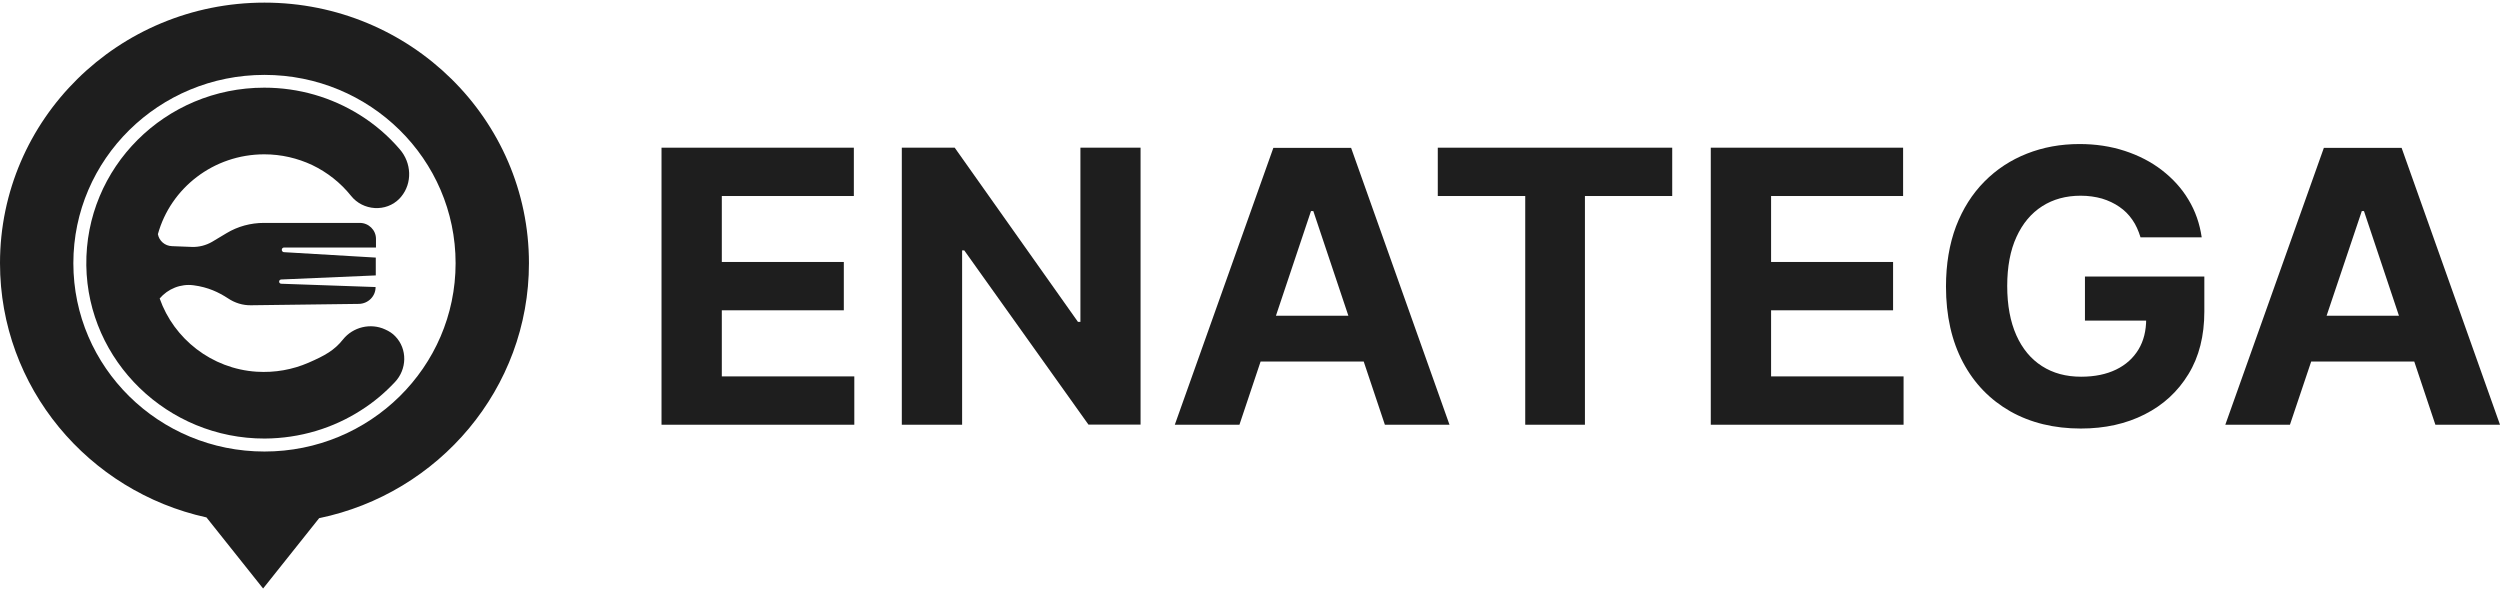
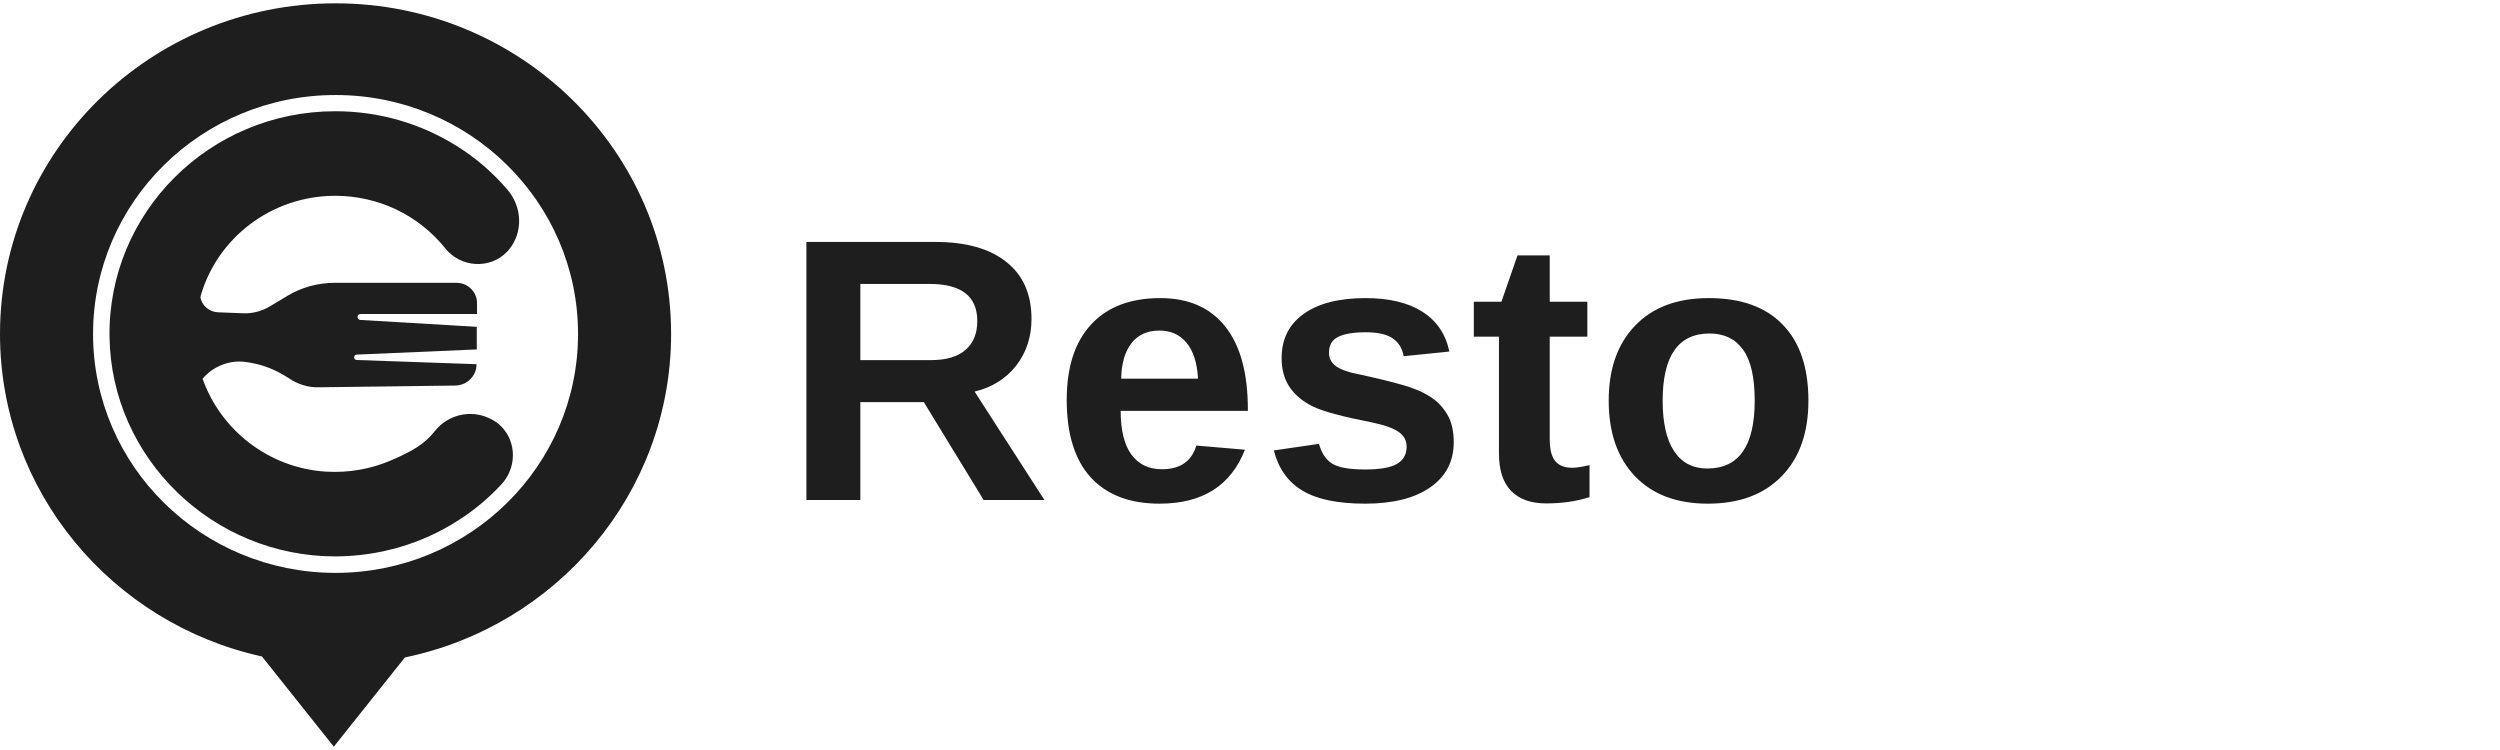
- <svg xmlns="http://www.w3.org/2000/svg" width="203" height="48" viewBox="0 0 203 48" fill="none">
+ <svg xmlns="http://www.w3.org/2000/svg" width="160" height="48" viewBox="0 0 160 48" fill="none">
  <path d="M32.093 27.304C33.099 28.342 33.051 29.994 32.061 31.032C31.247 31.898 30.337 32.668 29.315 33.313C27.064 34.761 24.365 35.595 21.491 35.61C13.62 35.626 7.121 29.333 7.009 21.561C6.898 13.601 13.412 7.119 21.459 7.119C24.302 7.119 26.936 7.922 29.171 9.306C30.417 10.077 31.518 11.021 32.461 12.122C33.419 13.223 33.498 14.86 32.572 15.976C32.54 16.024 32.492 16.071 32.445 16.118C31.359 17.251 29.475 17.125 28.501 15.898C27.655 14.844 26.585 13.994 25.339 13.396C24.158 12.846 22.849 12.531 21.459 12.531C17.34 12.531 13.859 15.268 12.821 19.013C12.917 19.548 13.38 19.973 13.971 19.988L15.6 20.051C16.159 20.067 16.717 19.925 17.212 19.642L18.394 18.934C19.304 18.384 20.358 18.1 21.427 18.1H29.219C29.938 18.1 30.529 18.682 30.529 19.39V20.098H23.072C22.96 20.098 22.881 20.177 22.881 20.287C22.881 20.381 22.96 20.476 23.056 20.476L30.513 20.916V22.364L22.833 22.694C22.609 22.71 22.609 23.024 22.833 23.04L30.497 23.308V23.323C30.497 24.063 29.89 24.661 29.14 24.676L20.39 24.787C19.719 24.802 19.064 24.598 18.506 24.22C17.755 23.733 16.909 23.323 15.727 23.166C14.674 23.024 13.636 23.449 12.965 24.236C14.115 27.508 17.18 29.947 20.837 30.183C22.338 30.277 23.759 30.01 25.036 29.459C26.377 28.877 27.144 28.452 27.846 27.571C28.66 26.549 30.098 26.203 31.279 26.753C31.598 26.895 31.87 27.068 32.093 27.304Z" fill="#1E1E1E" />
  <path d="M21.475 0.213C9.612 0.213 0 9.684 0 21.373C0 31.457 7.169 39.905 16.765 42.014L21.364 47.787L25.914 42.076C35.638 40.063 42.951 31.552 42.951 21.373C42.951 9.684 33.323 0.213 21.475 0.213ZM21.475 36.664C12.901 36.664 5.956 29.821 5.956 21.373C5.956 12.925 12.901 6.081 21.475 6.081C30.049 6.081 36.995 12.925 36.995 21.373C36.995 29.821 30.049 36.664 21.475 36.664Z" fill="#1E1E1E" />
  <path d="M12.997 24.236C12.933 24.315 12.87 24.393 12.806 24.488L12.997 24.236Z" fill="#1E1E1E" />
  <path d="M12.806 18.745C12.806 18.856 12.806 18.934 12.822 19.013L12.806 18.745Z" fill="#1E1E1E" />
-   <path d="M53.715 34.488V11.992H69.332V15.916H58.611V21.272H68.518V25.196H58.611V30.564H69.37V34.488H53.715Z" fill="#1E1E1E" />
-   <path d="M92.614 11.992V34.476H88.381L78.299 20.334H78.124V34.488H73.227V11.992H77.522L87.529 26.134H87.73V11.992H92.614Z" fill="#1E1E1E" />
-   <path d="M100.642 34.488H95.394L103.397 12.005H109.709L117.699 34.488H112.452L106.641 17.138H106.453L100.642 34.488ZM100.316 25.64H112.715V29.355H100.316V25.64Z" fill="#1E1E1E" />
-   <path d="M116.748 15.916V11.992H135.784V15.916H128.696V34.488H123.849V15.916H116.748Z" fill="#1E1E1E" />
-   <path d="M138.915 34.488V11.992H154.532V15.916H143.812V21.272H153.718V25.196H143.812V30.564H154.57V34.488H138.915Z" fill="#1E1E1E" />
-   <path d="M173.807 19.261C173.644 18.73 173.431 18.249 173.143 17.841C172.855 17.422 172.504 17.076 172.091 16.793C171.678 16.509 171.214 16.287 170.688 16.126C170.162 15.978 169.586 15.892 168.948 15.892C167.758 15.892 166.718 16.176 165.829 16.743C164.94 17.311 164.239 18.138 163.738 19.236C163.237 20.322 162.986 21.655 162.986 23.222C162.986 24.789 163.237 26.122 163.725 27.22C164.214 28.318 164.915 29.157 165.804 29.725C166.706 30.305 167.758 30.589 168.985 30.589C170.1 30.589 171.039 30.391 171.828 30.009C172.617 29.626 173.218 29.083 173.644 28.38C174.07 27.677 174.27 26.85 174.27 25.887L175.272 26.035H169.298V22.457H178.992V25.295C178.992 27.269 178.566 28.972 177.702 30.379C176.838 31.798 175.66 32.884 174.145 33.649C172.642 34.414 170.914 34.797 168.96 34.797C166.793 34.797 164.877 34.328 163.237 33.402C161.596 32.464 160.306 31.144 159.392 29.416C158.478 27.689 158.014 25.64 158.014 23.271C158.014 21.445 158.29 19.816 158.828 18.384C159.379 16.953 160.143 15.744 161.133 14.744C162.122 13.745 163.274 12.992 164.589 12.474C165.904 11.955 167.319 11.696 168.86 11.696C170.175 11.696 171.39 11.881 172.529 12.252C173.657 12.622 174.671 13.14 175.548 13.819C176.424 14.497 177.151 15.287 177.702 16.213C178.265 17.138 178.616 18.162 178.779 19.273H173.807V19.261Z" fill="#1E1E1E" />
-   <path d="M185.943 34.488H180.695L188.698 12.005H195.01L203 34.488H197.753L191.954 17.138H191.779L185.943 34.488ZM185.617 25.64H198.016V29.355H185.617V25.64Z" fill="#1E1E1E" />
+   <text x="50" y="32" font-family="Arial, sans-serif" font-size="24" font-weight="bold" fill="#1E1E1E">Resto</text>
</svg>
